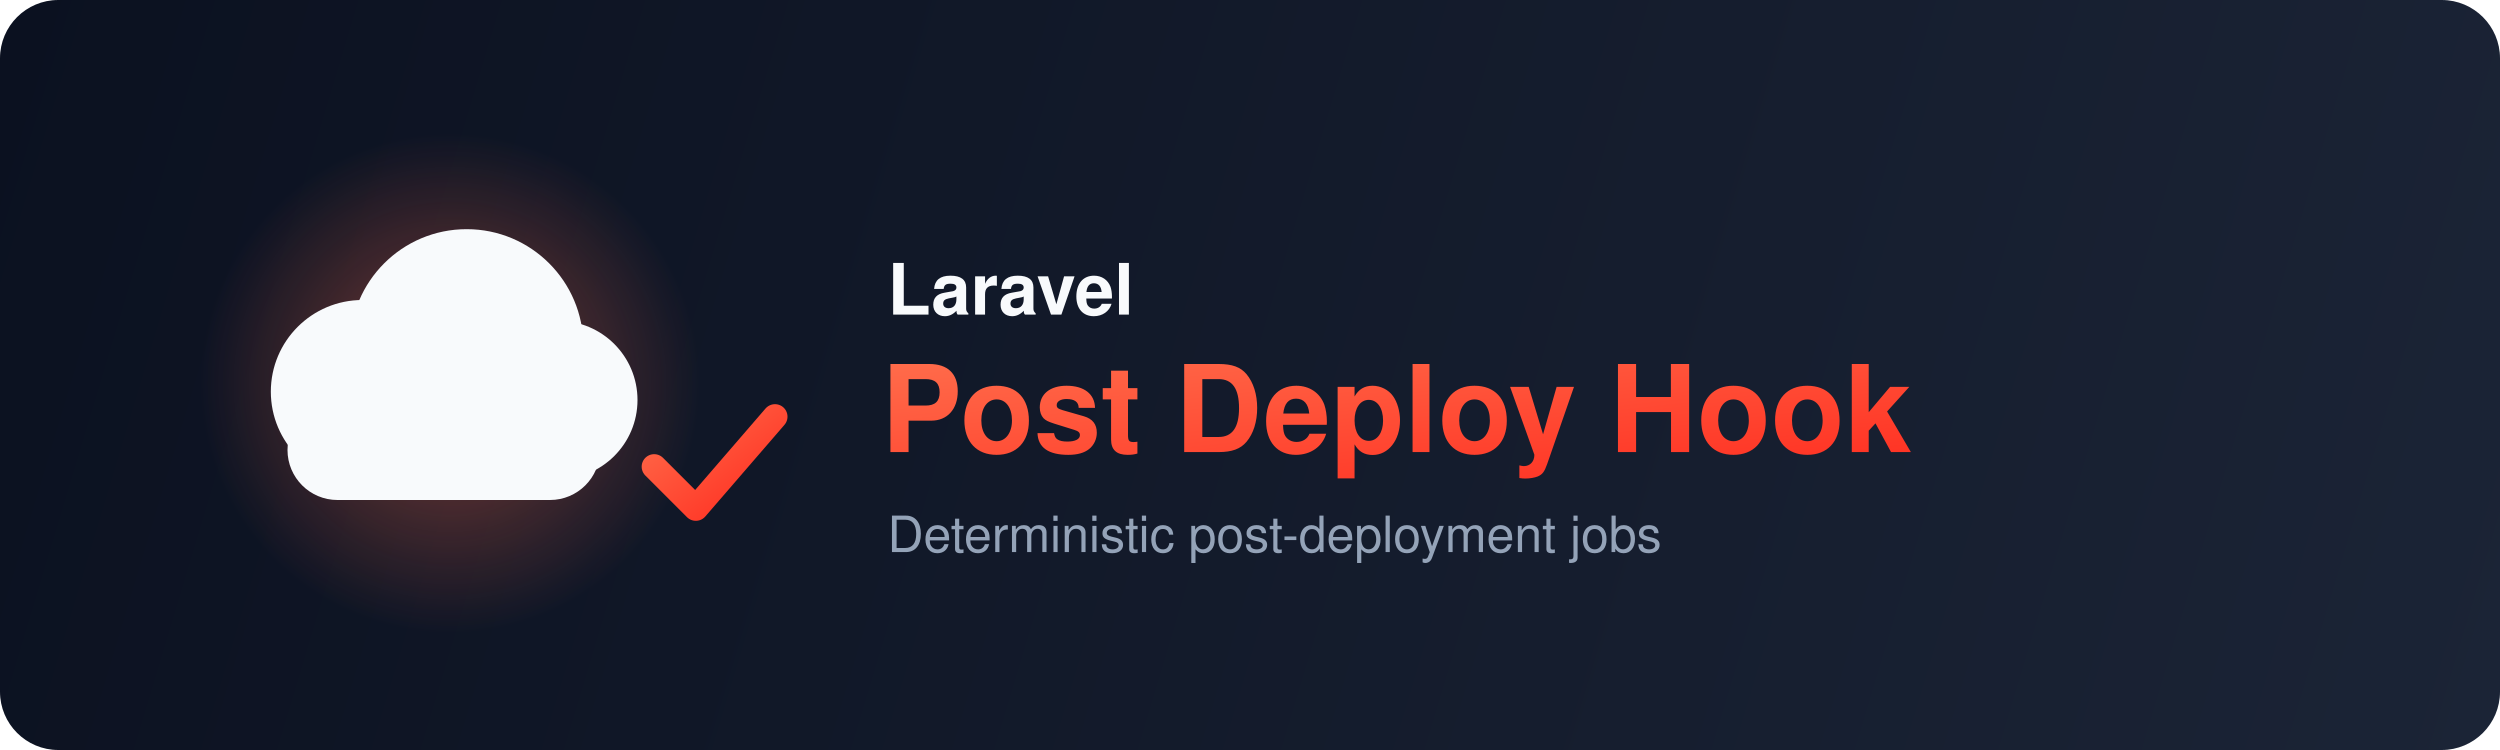
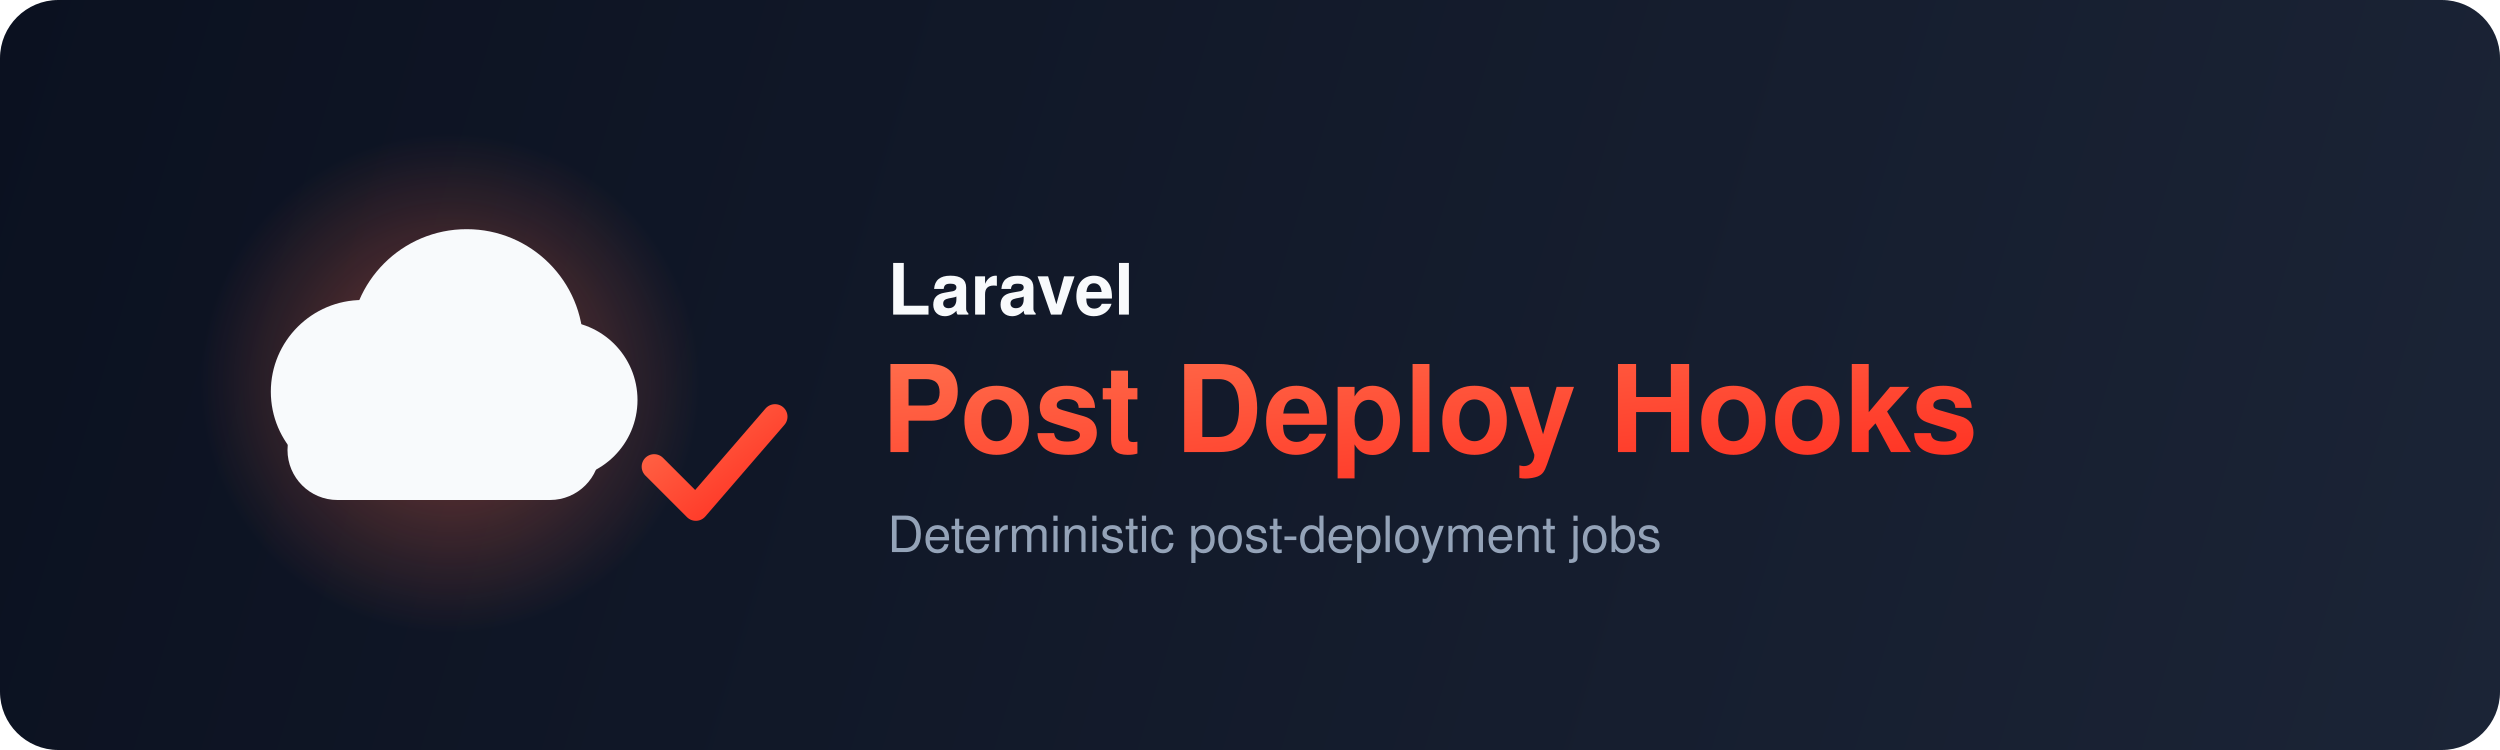
- <svg xmlns="http://www.w3.org/2000/svg" width="1200" height="360" viewBox="0 0 1200 360" fill="none" role="img" aria-label="Laravel Post Deploy Hook">
+ <svg xmlns="http://www.w3.org/2000/svg" width="1200" height="360" viewBox="0 0 1200 360" fill="none" role="img" aria-label="Laravel Post Deploy Hooks">
  <defs>
    <linearGradient id="bg" x1="0" y1="0" x2="1200" y2="360" gradientUnits="userSpaceOnUse">
      <stop offset="0" stop-color="#0B1120" />
      <stop offset="1" stop-color="#1B2436" />
    </linearGradient>
    <linearGradient id="warm" x1="0" y1="0" x2="1" y2="1">
      <stop offset="0" stop-color="#FF6B4A" />
      <stop offset="1" stop-color="#FF2D20" />
    </linearGradient>
    <radialGradient id="glow" cx="0.5" cy="0.5" r="0.5">
      <stop offset="0" stop-color="#FF6B4A" stop-opacity="0.45" />
      <stop offset="1" stop-color="#FF6B4A" stop-opacity="0" />
    </radialGradient>
  </defs>
  <rect width="1200" height="360" rx="28" fill="url(#bg)" />
  <g transform="translate(96 84)">
    <circle cx="120" cy="100" r="120" fill="url(#glow)" />
    <g fill="#F8FAFC">
      <circle cx="78" cy="104" r="44" />
      <circle cx="128" cy="82" r="56" />
      <circle cx="172" cy="108" r="38" />
      <rect x="42" y="108" width="150" height="48" rx="24" />
    </g>
  </g>
  <path d="M314 224 l20 20 38 -44" stroke="url(#warm)" stroke-width="12" stroke-linecap="round" stroke-linejoin="round" />
  <text x="426" y="151" font-family="Helvetica, Arial, sans-serif" font-size="34" font-weight="600" fill="#F8FAFC">Laravel</text>
-   <text x="423" y="217" font-family="Helvetica, Arial, sans-serif" font-size="58" font-weight="700" fill="url(#warm)">Post Deploy Hook</text>
+   <text x="423" y="217" font-family="Helvetica, Arial, sans-serif" font-size="58" font-weight="700" fill="url(#warm)">Post Deploy Hooks</text>
  <text x="426" y="265" font-family="Helvetica, Arial, sans-serif" font-size="24" fill="#94A3B8">Deterministic post-deployment jobs</text>
</svg>
